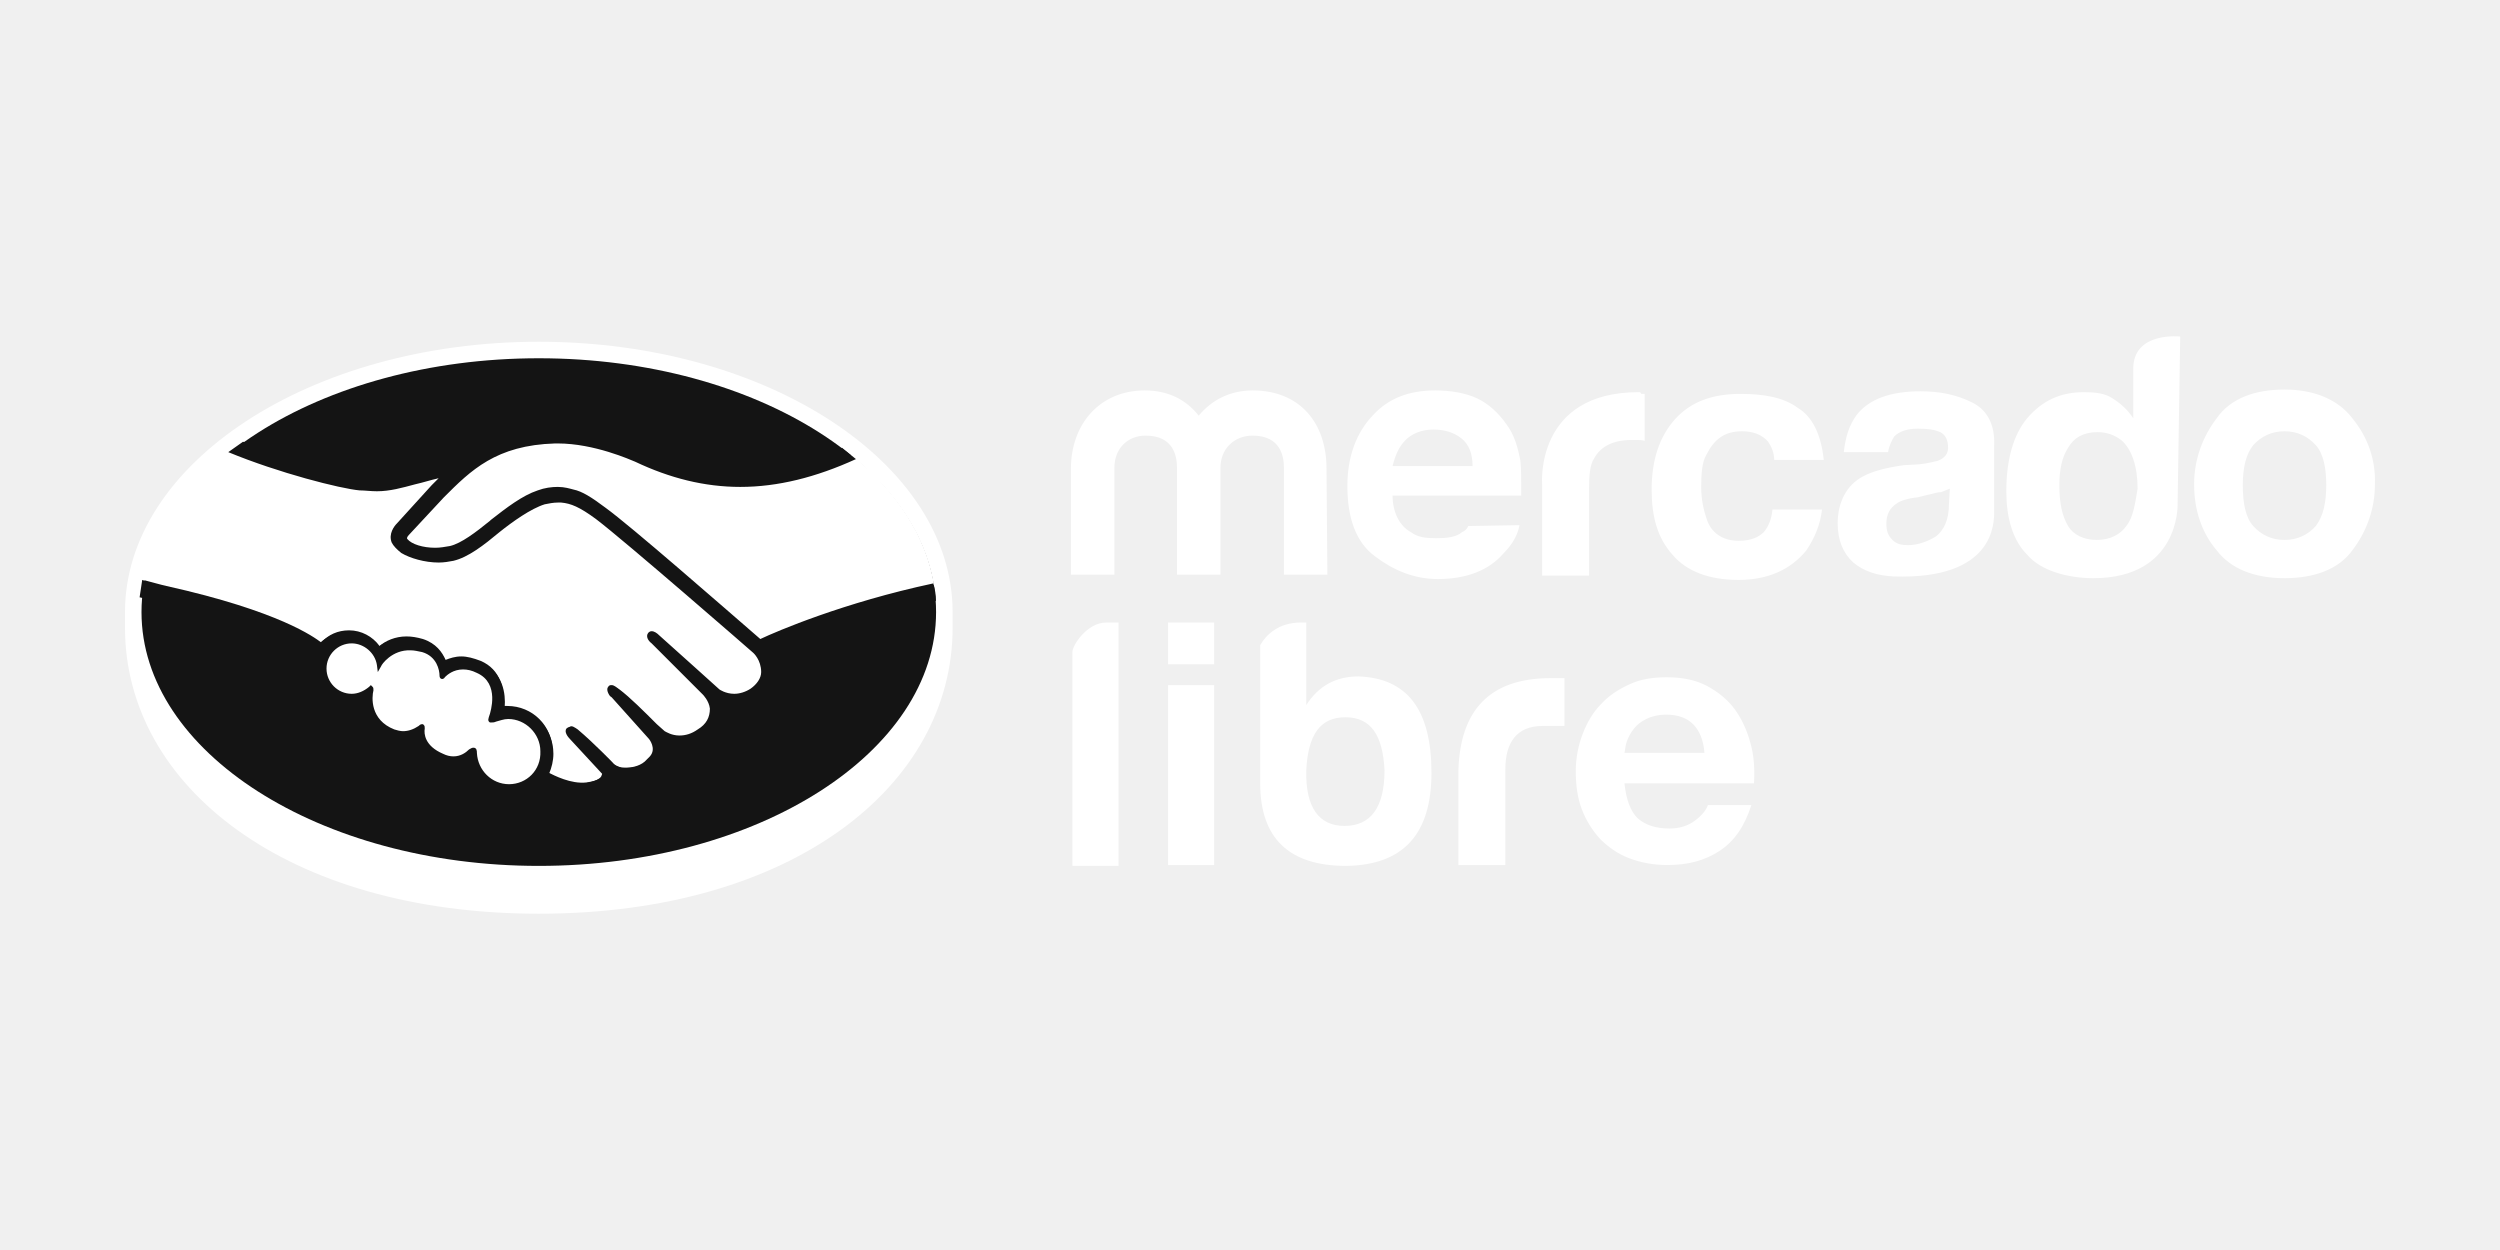
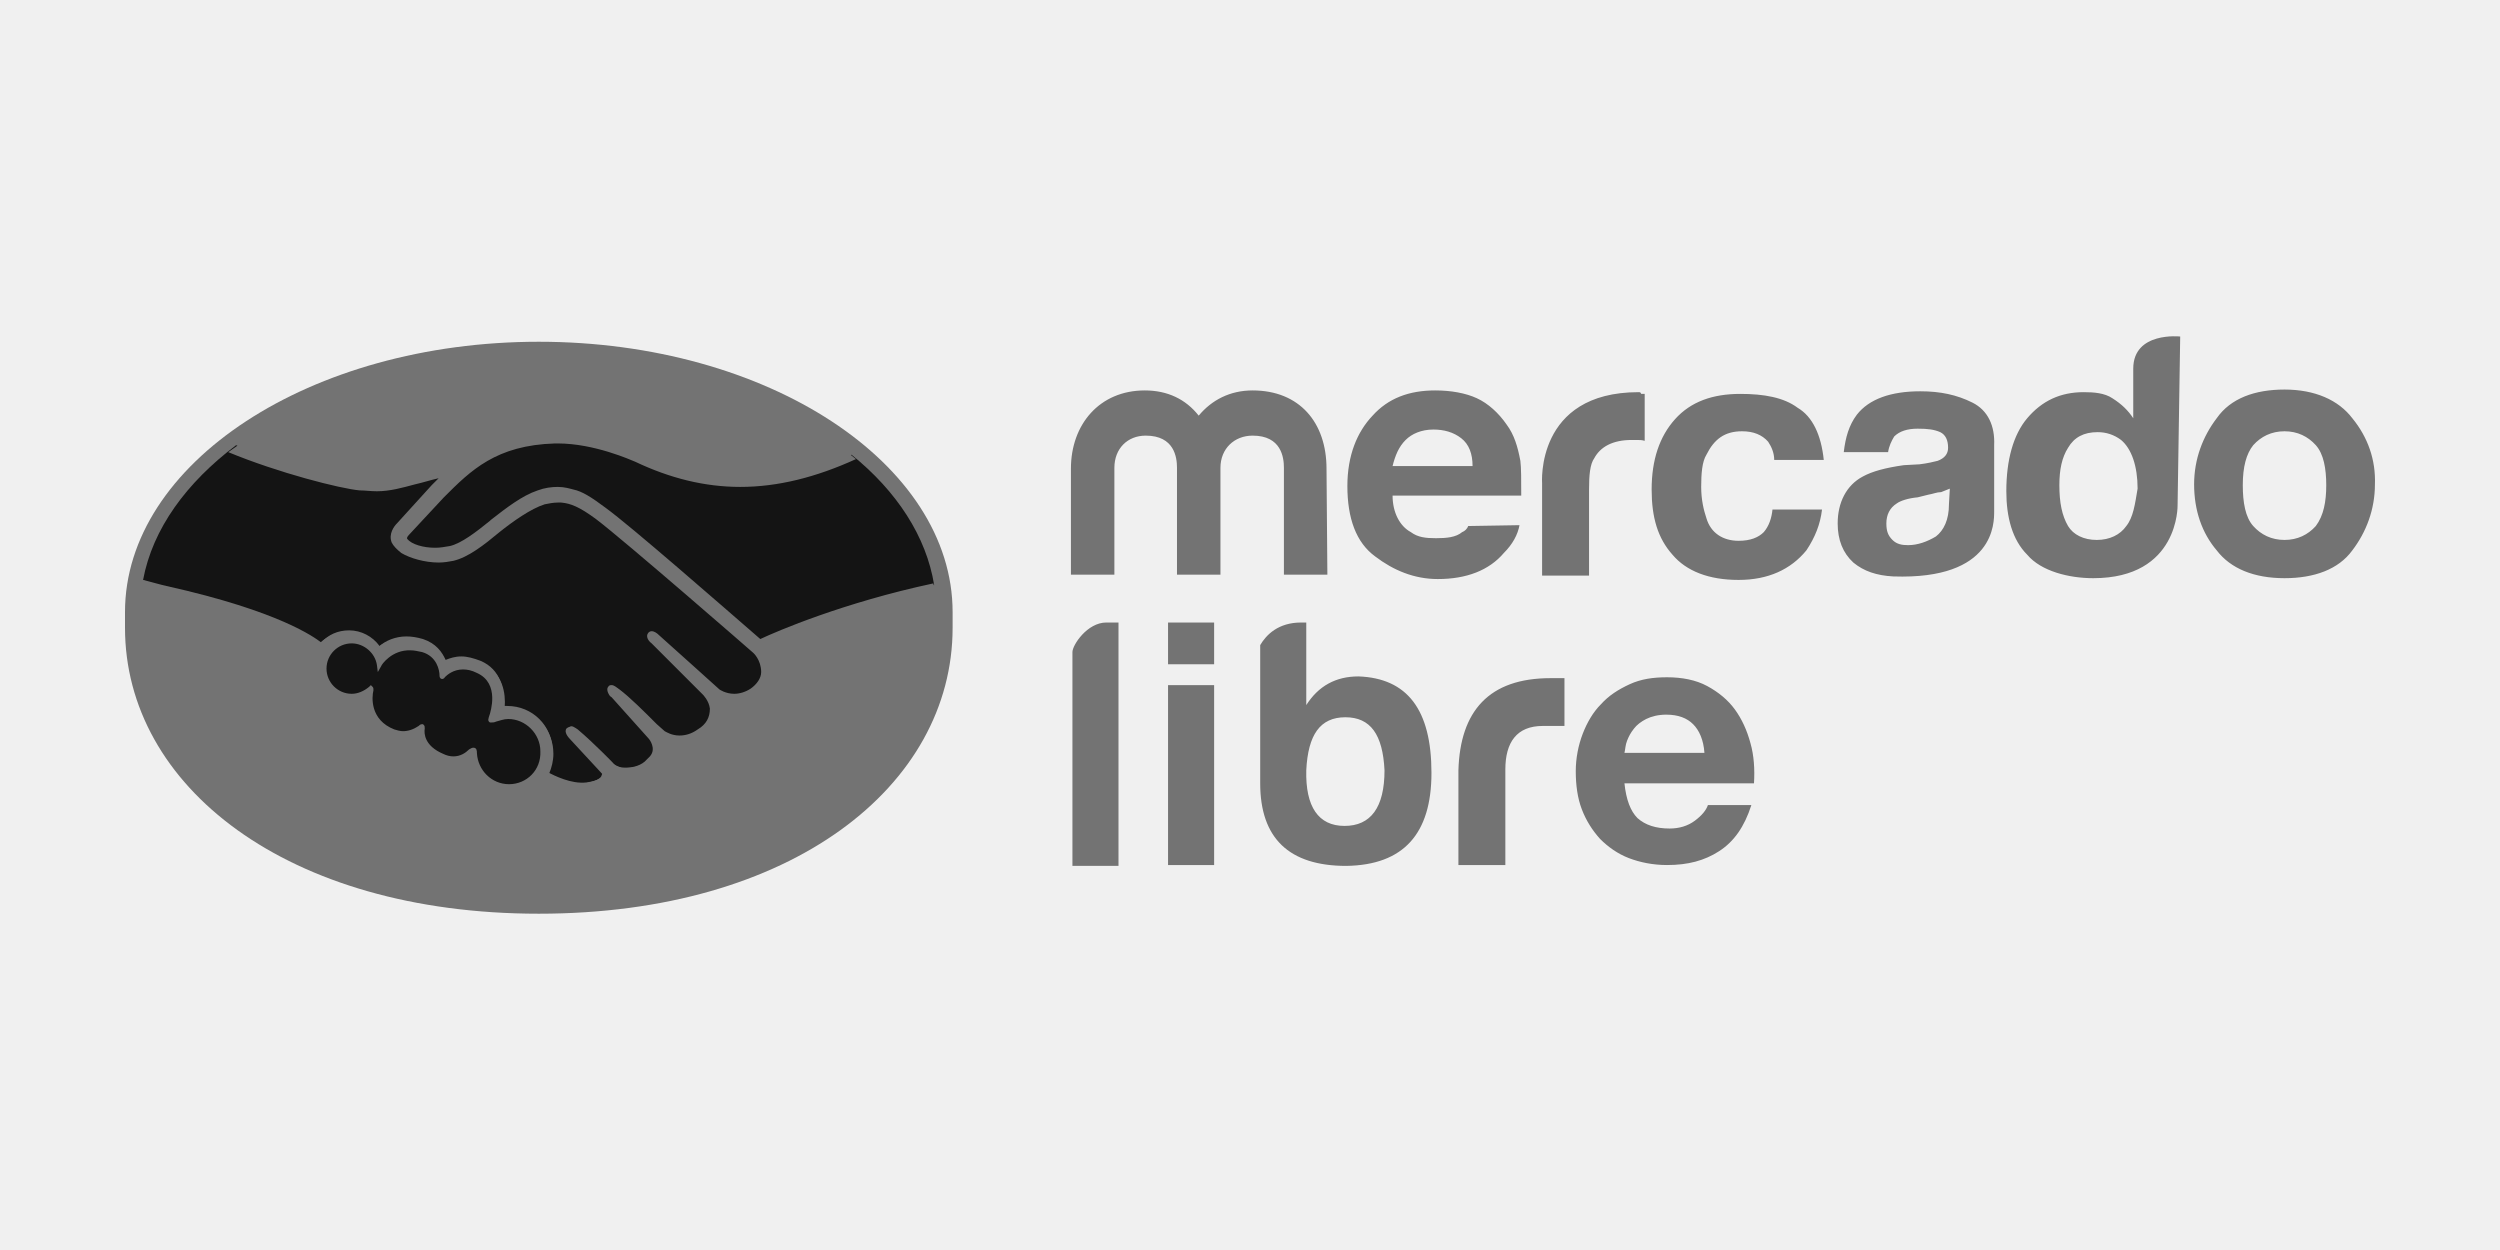
<svg xmlns="http://www.w3.org/2000/svg" width="200" height="100" viewBox="0 0 200 100" fill="none">
-   <mask id="mask0_59_824" style="mask-type:alpha" maskUnits="userSpaceOnUse" x="0" y="0" width="200" height="100">
+   <mask id="mask0_131_914" style="mask-type:alpha" maskUnits="userSpaceOnUse" x="0" y="0" width="200" height="100">
    <rect width="200" height="100" fill="#D9D9D9" />
  </mask>
-   <g mask="url(#mask0_59_824)">
-     <path d="M88.506 49.801H89.48V69.272H85.794V52.165C85.794 51.609 86.976 49.801 88.506 49.801ZM108.675 54.113C106.866 54.113 105.475 54.877 104.502 56.407V49.801H104.085C102.276 49.801 101.303 50.775 100.816 51.609V51.47V62.666C100.816 67.047 103.111 69.272 107.701 69.272C112.291 69.203 114.517 66.699 114.517 61.831C114.517 56.755 112.569 54.252 108.675 54.113ZM107.562 66.073C105.475 66.073 104.432 64.544 104.502 61.623C104.641 58.772 105.615 57.381 107.631 57.381C109.648 57.381 110.622 58.772 110.761 61.623C110.761 64.613 109.648 66.073 107.562 66.073ZM116.673 61.623C116.812 56.894 119.107 54.252 124.044 54.252H125.157V58.076H123.419C121.332 58.076 120.428 59.398 120.428 61.553V69.203H116.673V61.623ZM130.999 65.448C131.625 66.004 132.46 66.282 133.572 66.282C134.337 66.282 135.033 66.073 135.589 65.656C136.146 65.239 136.493 64.822 136.633 64.404H140.11C139.554 66.143 138.719 67.325 137.537 68.09C136.354 68.855 135.033 69.203 133.364 69.203C132.251 69.203 131.208 68.994 130.304 68.647C129.4 68.299 128.635 67.742 128.009 67.117C127.383 66.421 126.896 65.656 126.548 64.752C126.201 63.848 126.061 62.805 126.061 61.693C126.061 60.649 126.27 59.606 126.618 58.702C126.966 57.798 127.452 56.964 128.078 56.338C128.704 55.642 129.469 55.156 130.373 54.739C131.277 54.321 132.251 54.182 133.364 54.182C134.546 54.182 135.659 54.391 136.563 54.877C137.467 55.364 138.232 55.99 138.789 56.755C139.345 57.52 139.762 58.424 140.04 59.467C140.318 60.441 140.388 61.553 140.319 62.666H129.956C130.095 63.987 130.443 64.891 130.999 65.448ZM135.45 57.937C134.963 57.45 134.268 57.172 133.294 57.172C132.668 57.172 132.112 57.312 131.695 57.52C131.277 57.729 130.93 58.007 130.721 58.285C130.443 58.633 130.304 58.911 130.165 59.259C130.026 59.606 130.026 59.954 129.956 60.232H136.354C136.285 59.189 135.937 58.424 135.45 57.937ZM93.444 49.801H97.13V53.139H93.444V49.801ZM93.444 54.808H97.13V69.203H93.444V54.808ZM185.265 42.082C184.639 42.778 183.805 43.195 182.761 43.195C181.718 43.195 180.884 42.778 180.258 42.082C179.632 41.387 179.423 40.205 179.423 38.814C179.423 37.353 179.701 36.31 180.258 35.615C180.884 34.92 181.718 34.502 182.761 34.502C183.805 34.502 184.639 34.92 185.265 35.615C185.891 36.31 186.1 37.492 186.1 38.814C186.1 40.135 185.891 41.248 185.265 42.082ZM188.186 33.459C187.073 31.999 185.196 31.164 182.761 31.164C180.397 31.164 178.45 31.86 177.337 33.459C176.224 34.919 175.529 36.728 175.529 38.744C175.529 40.831 176.154 42.639 177.337 44.029C178.45 45.49 180.327 46.255 182.761 46.255C185.126 46.255 187.073 45.559 188.186 44.029C189.299 42.569 189.994 40.761 189.994 38.744C190.064 36.797 189.438 34.989 188.186 33.459ZM170.104 42.082C169.617 42.778 168.782 43.195 167.739 43.195C166.696 43.195 165.862 42.778 165.444 42.082C164.957 41.248 164.749 40.205 164.749 38.814C164.749 37.562 164.957 36.589 165.444 35.824C165.931 34.989 166.696 34.572 167.809 34.572C168.504 34.572 169.13 34.78 169.687 35.198C170.521 35.893 171.008 37.284 171.008 39.092C170.799 40.344 170.66 41.387 170.104 42.082ZM174.416 26.922C174.416 26.922 170.66 26.505 170.66 29.495V33.459C170.243 32.833 169.756 32.347 168.991 31.86C168.365 31.442 167.531 31.373 166.696 31.373C164.818 31.373 163.358 32.068 162.176 33.459C161.063 34.78 160.506 36.797 160.506 39.3C160.506 41.387 160.993 43.195 162.176 44.377C163.288 45.698 165.514 46.255 167.461 46.255C174.346 46.255 174.207 40.413 174.207 40.413L174.416 26.922ZM155.916 40.344C155.916 41.595 155.499 42.43 154.873 42.917C154.178 43.334 153.413 43.612 152.648 43.612C152.161 43.612 151.743 43.542 151.396 43.195C151.048 42.847 150.909 42.499 150.909 41.874C150.909 41.178 151.187 40.622 151.743 40.274C152.022 40.066 152.648 39.857 153.413 39.787L154.247 39.579C154.665 39.509 154.943 39.37 155.29 39.37C155.499 39.3 155.777 39.161 155.986 39.092L155.916 40.344ZM157.794 32.208C156.542 31.582 155.221 31.303 153.621 31.303C151.257 31.303 149.518 31.929 148.544 33.181C147.918 34.016 147.64 34.989 147.501 36.171H151.048C151.118 35.684 151.326 35.267 151.535 34.92C151.952 34.502 152.578 34.294 153.413 34.294C154.247 34.294 154.734 34.363 155.221 34.572C155.638 34.781 155.847 35.198 155.847 35.824C155.847 36.31 155.569 36.658 155.012 36.867C154.734 36.936 154.178 37.075 153.552 37.145L152.3 37.214C150.839 37.423 149.796 37.701 149.031 38.118C147.71 38.814 147.014 40.205 147.014 41.874C147.014 43.195 147.432 44.238 148.266 45.003C149.101 45.698 150.144 46.046 151.465 46.115C159.602 46.394 159.533 41.804 159.533 40.9V35.615C159.602 34.085 159.046 32.833 157.794 32.208ZM139.364 34.502C140.268 34.502 140.964 34.781 141.451 35.337C141.729 35.754 141.937 36.241 141.937 36.797H145.902C145.693 34.78 144.997 33.32 143.815 32.625C142.702 31.79 141.103 31.512 139.225 31.512C137 31.512 135.261 32.138 134.009 33.529C132.757 34.92 132.131 36.797 132.131 39.161C132.131 41.387 132.618 43.056 133.8 44.377C134.913 45.698 136.721 46.394 139.086 46.394C141.451 46.394 143.259 45.559 144.511 44.029C145.206 42.986 145.623 41.943 145.762 40.761H141.798C141.729 41.456 141.52 42.082 141.103 42.569C140.686 42.986 140.06 43.264 139.086 43.264C137.834 43.264 136.86 42.638 136.513 41.456C136.304 40.83 136.095 39.996 136.095 38.953C136.095 37.91 136.165 36.936 136.513 36.38C137.139 35.128 137.973 34.502 139.364 34.502ZM131.088 31.373C122.812 31.373 123.368 38.675 123.368 38.675V46.046H127.124V39.161C127.124 38.049 127.193 37.145 127.541 36.658C128.028 35.754 129.002 35.198 130.532 35.198H130.949C131.158 35.198 131.366 35.198 131.575 35.267V31.512H131.297C131.227 31.373 131.227 31.373 131.088 31.373ZM112.449 35.198C112.936 34.711 113.701 34.363 114.675 34.363C115.51 34.363 116.275 34.572 116.9 35.059C117.526 35.545 117.805 36.31 117.805 37.284H111.406C111.615 36.449 111.893 35.754 112.449 35.198ZM117.457 42.082C117.387 42.291 117.179 42.499 116.97 42.569C116.483 42.986 115.718 43.056 114.884 43.056C114.049 43.056 113.423 42.986 112.867 42.569C111.963 42.082 111.406 40.969 111.406 39.648H121.699C121.699 38.397 121.699 37.423 121.63 36.867C121.421 35.754 121.143 34.781 120.517 33.946C119.891 33.042 119.056 32.277 118.152 31.86C117.248 31.442 116.066 31.234 114.814 31.234C112.728 31.234 111.059 31.86 109.807 33.251C108.555 34.572 107.79 36.449 107.79 38.883C107.79 41.456 108.485 43.403 110.015 44.516C111.476 45.629 113.145 46.324 115.023 46.324C117.318 46.324 119.126 45.629 120.308 44.238C121.004 43.542 121.421 42.778 121.56 42.013L117.457 42.082ZM106.19 45.976H102.713V37.423C102.713 36.589 102.504 34.85 100.209 34.85C98.749 34.85 97.636 35.893 97.636 37.423V45.976H94.159V37.423C94.159 36.589 93.95 34.85 91.655 34.85C90.195 34.85 89.151 35.893 89.151 37.423V45.976H85.674V37.492C85.674 33.946 87.969 31.234 91.585 31.234C93.394 31.234 94.854 31.929 95.897 33.251C96.941 31.999 98.401 31.234 100.209 31.234C103.965 31.234 106.121 33.807 106.121 37.492L106.19 45.976Z" fill="white" />
-     <path d="M43.104 27.34C61.395 27.34 76.209 37.076 76.209 48.967V50.219C76.209 62.875 63.343 73.097 43.104 73.097C22.936 73.097 10 62.875 10 50.219V48.967C10 37.076 24.814 27.34 43.104 27.34Z" fill="white" />
-     <path d="M74.886 48.967C74.886 60.163 60.629 69.272 43.103 69.272C25.577 69.272 11.32 60.163 11.32 48.967C11.32 37.771 25.577 28.661 43.103 28.661C60.629 28.661 74.886 37.771 74.886 48.967Z" fill="#141414" />
-     <path d="M32.589 42.569C32.589 42.569 32.241 42.917 32.45 43.195C32.936 43.821 34.466 44.169 36.066 43.821C36.97 43.612 38.222 42.639 39.335 41.735C40.587 40.761 41.838 39.718 43.09 39.37C44.412 38.953 45.246 39.162 45.803 39.301C46.428 39.51 47.124 39.927 48.306 40.761C50.462 42.361 59.225 50.01 60.755 51.331C61.937 50.775 67.362 48.48 74.734 46.811C74.108 42.917 71.744 39.301 68.127 36.38C63.12 38.466 56.93 39.579 50.879 36.658C50.879 36.658 47.611 35.128 44.342 35.198C39.543 35.337 37.526 37.354 35.301 39.579L32.589 42.569Z" fill="white" />
-     <path d="M60.407 52.166C60.338 52.096 50.114 43.195 47.819 41.457C46.498 40.483 45.733 40.205 44.968 40.066C44.551 39.996 43.994 40.066 43.577 40.205C42.534 40.483 41.073 41.457 39.822 42.43C38.5 43.473 37.318 44.447 36.205 44.656C34.745 45.003 33.006 44.586 32.241 44.03C31.893 43.821 31.684 43.543 31.545 43.265C31.267 42.569 31.824 42.013 31.893 41.944L34.675 38.884L35.649 37.91C34.745 38.049 33.91 38.258 33.075 38.467C32.032 38.745 31.059 39.023 30.085 39.023C29.668 39.023 27.442 38.675 27.025 38.536C24.452 37.841 22.226 37.145 18.888 35.615C14.924 38.606 12.211 42.291 11.446 46.394C12.003 46.533 12.976 46.811 13.324 46.881C22.365 48.898 25.147 50.984 25.703 51.401C26.26 50.775 27.025 50.427 27.929 50.427C28.902 50.427 29.807 50.914 30.363 51.679C30.85 51.262 31.615 50.914 32.519 50.914C32.936 50.914 33.354 50.984 33.84 51.123C34.884 51.47 35.37 52.166 35.649 52.792C35.996 52.653 36.414 52.514 36.901 52.514C37.387 52.514 37.874 52.653 38.431 52.861C40.1 53.557 40.378 55.226 40.239 56.477H40.587C42.603 56.477 44.203 58.077 44.203 60.093C44.203 60.719 44.064 61.276 43.786 61.762C44.342 62.041 45.663 62.736 46.915 62.597C47.889 62.458 48.237 62.18 48.376 61.971C48.445 61.832 48.584 61.693 48.445 61.554L45.872 58.703C45.872 58.703 45.455 58.285 45.594 58.146C45.733 58.007 46.011 58.216 46.22 58.355C47.541 59.468 49.071 61.067 49.071 61.067C49.071 61.067 49.21 61.276 49.767 61.415C50.254 61.484 51.158 61.415 51.783 60.928C51.923 60.789 52.131 60.65 52.201 60.511C52.827 59.676 52.131 58.842 52.131 58.842L49.141 55.504C49.141 55.504 48.724 55.087 48.863 54.947C49.002 54.808 49.28 55.017 49.489 55.156C50.462 55.921 51.784 57.312 53.035 58.564C53.314 58.772 54.426 59.468 55.887 58.494C56.791 57.868 57 57.173 56.93 56.616C56.861 55.921 56.304 55.365 56.304 55.365L52.27 51.262C52.27 51.262 51.853 50.914 51.992 50.706C52.131 50.566 52.409 50.775 52.618 50.914C53.94 52.027 57.417 55.226 57.417 55.226C57.486 55.226 58.669 56.13 60.199 55.156C60.755 54.808 61.103 54.322 61.103 53.696C61.172 52.792 60.407 52.166 60.407 52.166Z" fill="white" />
-     <path d="M40.726 57.381C40.1 57.381 39.404 57.729 39.335 57.729C39.265 57.729 39.335 57.451 39.404 57.312C39.474 57.173 40.309 54.669 38.292 53.765C36.762 53.07 35.788 53.835 35.51 54.182C35.44 54.252 35.371 54.252 35.371 54.182C35.371 53.765 35.162 52.513 33.771 52.096C31.824 51.47 30.642 52.861 30.294 53.348C30.155 52.235 29.251 51.401 28.068 51.401C26.817 51.401 25.843 52.374 25.843 53.626C25.843 54.878 26.817 55.851 28.068 55.851C28.694 55.851 29.181 55.643 29.598 55.225V55.295C29.529 55.851 29.32 57.868 31.407 58.633C32.241 58.981 32.937 58.703 33.563 58.285C33.771 58.146 33.771 58.216 33.771 58.355C33.702 58.842 33.771 59.954 35.371 60.58C36.553 61.067 37.248 60.58 37.666 60.163C37.874 59.954 37.944 60.024 37.944 60.302C38.014 61.762 39.265 62.944 40.726 62.944C42.256 62.944 43.508 61.693 43.508 60.163C43.508 58.633 42.256 57.381 40.726 57.381Z" fill="white" />
-     <path d="M60.825 51.122C57.695 48.41 50.462 42.082 48.445 40.622C47.332 39.787 46.567 39.301 45.872 39.162C45.594 39.092 45.176 38.953 44.62 38.953C44.133 38.953 43.577 39.023 43.02 39.231C41.769 39.648 40.517 40.622 39.265 41.596L39.195 41.665C38.083 42.569 36.9 43.473 35.996 43.682C35.579 43.751 35.231 43.821 34.814 43.821C33.84 43.821 32.936 43.543 32.589 43.125C32.519 43.056 32.588 42.917 32.727 42.778L35.509 39.788C37.665 37.632 39.682 35.615 44.411 35.476H44.62C47.541 35.476 50.462 36.797 50.81 36.936C53.592 38.258 56.373 38.953 59.225 38.953C62.215 38.953 65.276 38.188 68.475 36.728C68.127 36.45 67.71 36.102 67.362 35.824C64.511 37.075 61.868 37.632 59.225 37.632C56.582 37.632 53.939 37.006 51.366 35.754C51.227 35.685 48.028 34.155 44.62 34.155H44.342C40.378 34.224 38.152 35.615 36.692 36.867C35.231 36.867 33.979 37.284 32.867 37.562C31.893 37.84 30.989 38.049 30.154 38.049H29.111C28.137 38.049 23.269 36.867 19.444 35.337C19.027 35.615 18.679 35.893 18.262 36.171C22.296 37.84 27.233 39.092 28.763 39.231C29.181 39.231 29.668 39.301 30.154 39.301C31.198 39.301 32.171 39.023 33.214 38.744C33.84 38.605 34.466 38.397 35.092 38.258L34.536 38.814L31.754 41.874C31.545 42.082 31.058 42.708 31.337 43.404C31.476 43.682 31.754 43.96 32.102 44.238C32.797 44.655 33.979 45.003 35.092 45.003C35.509 45.003 35.927 44.933 36.274 44.864C37.457 44.586 38.709 43.612 39.96 42.569C41.004 41.735 42.464 40.691 43.577 40.344C43.925 40.274 44.272 40.205 44.62 40.205H44.898C45.663 40.274 46.359 40.552 47.68 41.526C49.975 43.264 60.199 52.166 60.268 52.235C60.268 52.235 60.894 52.791 60.894 53.765C60.894 54.252 60.546 54.739 60.059 55.086C59.642 55.364 59.155 55.504 58.738 55.504C58.043 55.504 57.556 55.156 57.556 55.156C57.556 55.156 54.009 51.957 52.757 50.844C52.548 50.636 52.34 50.497 52.131 50.497C51.992 50.497 51.922 50.566 51.853 50.636C51.644 50.914 51.853 51.261 52.131 51.47L56.234 55.573C56.234 55.573 56.721 56.06 56.791 56.686C56.791 57.381 56.513 57.937 55.817 58.355C55.33 58.702 54.843 58.841 54.357 58.841C53.731 58.841 53.313 58.563 53.174 58.494L52.548 57.937C51.505 56.894 50.392 55.782 49.558 55.156C49.349 55.017 49.141 54.808 48.932 54.808C48.862 54.808 48.723 54.808 48.654 54.947C48.584 55.017 48.515 55.225 48.723 55.573C48.793 55.712 48.932 55.782 48.932 55.782L51.922 59.12C51.922 59.12 52.548 59.885 51.992 60.51L51.853 60.65L51.575 60.928C51.088 61.345 50.392 61.414 50.114 61.414H49.697C49.419 61.345 49.21 61.275 49.071 61.136C48.932 60.928 47.402 59.467 46.15 58.424C46.011 58.285 45.802 58.146 45.594 58.146C45.524 58.146 45.385 58.216 45.316 58.285C45.107 58.563 45.455 58.98 45.594 59.12L48.167 61.901C48.167 61.901 48.167 61.971 48.097 62.11C48.028 62.249 47.68 62.527 46.776 62.666H46.428C45.455 62.666 44.481 62.179 43.925 61.901C44.133 61.414 44.272 60.858 44.272 60.302C44.272 58.216 42.603 56.547 40.517 56.547H40.378C40.447 55.573 40.308 53.765 38.43 53C37.874 52.791 37.387 52.652 36.831 52.652C36.413 52.652 36.066 52.722 35.649 52.861C35.231 52.096 34.605 51.54 33.771 51.262C33.284 51.123 32.867 51.053 32.38 51.053C31.615 51.053 30.919 51.261 30.293 51.748C29.991 51.376 29.609 51.077 29.176 50.872C28.743 50.668 28.269 50.563 27.79 50.566C26.955 50.566 26.121 50.914 25.564 51.47C24.799 50.844 21.67 48.897 13.254 46.95C12.837 46.88 11.933 46.602 11.377 46.394C11.307 46.811 11.238 47.298 11.168 47.785C11.168 47.785 12.698 48.132 13.046 48.202C21.6 50.079 24.451 52.096 24.938 52.444C24.799 52.861 24.73 53.278 24.73 53.696C24.73 55.504 26.19 56.894 27.929 56.894C28.137 56.894 28.346 56.894 28.555 56.825C28.833 58.146 29.668 59.12 30.989 59.606C31.406 59.745 31.754 59.815 32.102 59.815C32.31 59.815 32.589 59.815 32.867 59.745C33.075 60.371 33.632 61.136 34.883 61.623C35.301 61.832 35.718 61.901 36.135 61.901C36.483 61.901 36.831 61.832 37.109 61.693C37.665 63.083 39.056 64.057 40.586 64.057C41.63 64.057 42.603 63.64 43.299 62.875C43.925 63.222 45.176 63.848 46.498 63.848H46.985C48.306 63.709 48.862 63.153 49.141 62.805C49.21 62.736 49.21 62.666 49.28 62.597C49.558 62.666 49.906 62.736 50.323 62.736C51.018 62.736 51.714 62.527 52.409 61.971C53.105 61.484 53.592 60.788 53.592 60.163C53.8 60.232 54.078 60.232 54.287 60.232C54.983 60.232 55.748 60.024 56.443 59.537C57.764 58.702 57.973 57.52 57.973 56.825C58.182 56.894 58.46 56.894 58.669 56.894C59.364 56.894 60.06 56.686 60.685 56.268C61.52 55.712 62.007 54.947 62.076 54.043C62.146 53.417 61.937 52.791 61.659 52.235C63.885 51.261 68.892 49.453 74.873 48.063C74.873 47.576 74.803 47.159 74.664 46.672C67.501 48.202 62.146 50.497 60.825 51.122ZM40.725 62.736C39.334 62.736 38.222 61.623 38.152 60.232C38.152 60.093 38.152 59.815 37.874 59.815C37.735 59.815 37.665 59.885 37.526 59.954C37.248 60.232 36.831 60.51 36.274 60.51C35.996 60.51 35.718 60.441 35.44 60.302C33.979 59.676 33.91 58.702 33.979 58.285C33.979 58.146 33.979 58.077 33.91 58.007L33.84 57.937H33.771C33.701 57.937 33.632 57.937 33.492 58.077C33.075 58.355 32.658 58.494 32.241 58.494C32.032 58.494 31.754 58.424 31.545 58.355C29.598 57.59 29.737 55.782 29.876 55.225C29.876 55.086 29.876 55.017 29.807 54.947L29.668 54.808L29.528 54.947C29.111 55.295 28.624 55.504 28.137 55.504C27.025 55.504 26.121 54.599 26.121 53.487C26.121 52.374 27.025 51.47 28.137 51.47C29.111 51.47 30.015 52.235 30.154 53.209L30.224 53.765L30.502 53.278C30.502 53.209 31.337 51.957 32.867 52.026C33.145 52.026 33.423 52.096 33.771 52.166C34.953 52.513 35.162 53.626 35.162 54.043C35.162 54.321 35.37 54.321 35.37 54.321C35.44 54.321 35.579 54.252 35.579 54.182C35.788 53.974 36.275 53.556 37.039 53.556C37.387 53.556 37.735 53.626 38.152 53.834C40.03 54.669 39.195 57.033 39.195 57.103C39.056 57.52 38.987 57.659 39.195 57.798H39.334C39.404 57.798 39.543 57.798 39.682 57.729C39.96 57.659 40.308 57.52 40.656 57.52C42.047 57.52 43.229 58.702 43.229 60.093C43.299 61.623 42.116 62.736 40.725 62.736Z" fill="#141414" />
+   <g mask="url(#mask0_131_914)">
+     <path d="M88.506 49.801H89.48V69.272H85.794V52.165C85.794 51.609 86.976 49.801 88.506 49.801ZM108.675 54.113C106.866 54.113 105.475 54.877 104.502 56.407V49.801H104.085C102.276 49.801 101.303 50.775 100.816 51.609V51.47V62.666C100.816 67.047 103.111 69.272 107.701 69.272C112.291 69.203 114.517 66.699 114.517 61.831C114.517 56.755 112.569 54.252 108.675 54.113ZM107.562 66.073C105.475 66.073 104.432 64.544 104.502 61.623C104.641 58.772 105.615 57.381 107.631 57.381C109.648 57.381 110.622 58.772 110.761 61.623C110.761 64.613 109.648 66.073 107.562 66.073ZM116.673 61.623C116.812 56.894 119.107 54.252 124.044 54.252H125.157V58.076H123.419C121.332 58.076 120.428 59.398 120.428 61.553V69.203H116.673V61.623ZM130.999 65.448C131.625 66.004 132.46 66.282 133.572 66.282C134.337 66.282 135.033 66.073 135.589 65.656C136.146 65.239 136.493 64.822 136.633 64.404H140.11C139.554 66.143 138.719 67.325 137.537 68.09C136.354 68.855 135.033 69.203 133.364 69.203C132.251 69.203 131.208 68.994 130.304 68.647C129.4 68.299 128.635 67.742 128.009 67.117C127.383 66.421 126.896 65.656 126.548 64.752C126.201 63.848 126.061 62.805 126.061 61.693C126.061 60.649 126.27 59.606 126.618 58.702C126.966 57.798 127.452 56.964 128.078 56.338C128.704 55.642 129.469 55.156 130.373 54.739C131.277 54.321 132.251 54.182 133.364 54.182C134.546 54.182 135.659 54.391 136.563 54.877C137.467 55.364 138.232 55.99 138.789 56.755C139.345 57.52 139.762 58.424 140.04 59.467C140.318 60.441 140.388 61.553 140.319 62.666H129.956C130.095 63.987 130.443 64.891 130.999 65.448ZM135.45 57.937C134.963 57.45 134.268 57.172 133.294 57.172C132.668 57.172 132.112 57.312 131.695 57.52C131.277 57.729 130.93 58.007 130.721 58.285C130.443 58.633 130.304 58.911 130.165 59.259C130.026 59.606 130.026 59.954 129.956 60.232H136.354C136.285 59.189 135.937 58.424 135.45 57.937ZM93.444 49.801H97.13V53.139H93.444V49.801ZM93.444 54.808H97.13V69.203H93.444V54.808ZM185.265 42.082C184.639 42.778 183.805 43.195 182.761 43.195C181.718 43.195 180.884 42.778 180.258 42.082C179.632 41.387 179.423 40.205 179.423 38.814C179.423 37.353 179.701 36.31 180.258 35.615C180.884 34.92 181.718 34.502 182.761 34.502C183.805 34.502 184.639 34.92 185.265 35.615C185.891 36.31 186.1 37.492 186.1 38.814C186.1 40.135 185.891 41.248 185.265 42.082ZM188.186 33.459C187.073 31.999 185.196 31.164 182.761 31.164C180.397 31.164 178.45 31.86 177.337 33.459C176.224 34.919 175.529 36.728 175.529 38.744C175.529 40.831 176.154 42.639 177.337 44.029C178.45 45.49 180.327 46.255 182.761 46.255C185.126 46.255 187.073 45.559 188.186 44.029C189.299 42.569 189.994 40.761 189.994 38.744C190.064 36.797 189.438 34.989 188.186 33.459ZM170.104 42.082C169.617 42.778 168.782 43.195 167.739 43.195C166.696 43.195 165.862 42.778 165.444 42.082C164.957 41.248 164.749 40.205 164.749 38.814C164.749 37.562 164.957 36.589 165.444 35.824C165.931 34.989 166.696 34.572 167.809 34.572C168.504 34.572 169.13 34.78 169.687 35.198C170.521 35.893 171.008 37.284 171.008 39.092C170.799 40.344 170.66 41.387 170.104 42.082ZM174.416 26.922C174.416 26.922 170.66 26.505 170.66 29.495V33.459C170.243 32.833 169.756 32.347 168.991 31.86C168.365 31.442 167.531 31.373 166.696 31.373C164.818 31.373 163.358 32.068 162.176 33.459C161.063 34.78 160.506 36.797 160.506 39.3C160.506 41.387 160.993 43.195 162.176 44.377C163.288 45.698 165.514 46.255 167.461 46.255C174.346 46.255 174.207 40.413 174.207 40.413L174.416 26.922ZM155.916 40.344C155.916 41.595 155.499 42.43 154.873 42.917C154.178 43.334 153.413 43.612 152.648 43.612C152.161 43.612 151.743 43.542 151.396 43.195C151.048 42.847 150.909 42.499 150.909 41.874C150.909 41.178 151.187 40.622 151.743 40.274C152.022 40.066 152.648 39.857 153.413 39.787L154.247 39.579C154.665 39.509 154.943 39.37 155.29 39.37C155.499 39.3 155.777 39.161 155.986 39.092L155.916 40.344ZM157.794 32.208C156.542 31.582 155.221 31.303 153.621 31.303C151.257 31.303 149.518 31.929 148.544 33.181C147.918 34.016 147.64 34.989 147.501 36.171H151.048C151.118 35.684 151.326 35.267 151.535 34.92C151.952 34.502 152.578 34.294 153.413 34.294C154.247 34.294 154.734 34.363 155.221 34.572C155.638 34.781 155.847 35.198 155.847 35.824C155.847 36.31 155.569 36.658 155.012 36.867C154.734 36.936 154.178 37.075 153.552 37.145L152.3 37.214C150.839 37.423 149.796 37.701 149.031 38.118C147.71 38.814 147.014 40.205 147.014 41.874C147.014 43.195 147.432 44.238 148.266 45.003C149.101 45.698 150.144 46.046 151.465 46.115C159.602 46.394 159.533 41.804 159.533 40.9V35.615C159.602 34.085 159.046 32.833 157.794 32.208ZM139.364 34.502C140.268 34.502 140.964 34.781 141.451 35.337C141.729 35.754 141.937 36.241 141.937 36.797H145.902C145.693 34.78 144.997 33.32 143.815 32.625C142.702 31.79 141.103 31.512 139.225 31.512C137 31.512 135.261 32.138 134.009 33.529C132.757 34.92 132.131 36.797 132.131 39.161C132.131 41.387 132.618 43.056 133.8 44.377C134.913 45.698 136.721 46.394 139.086 46.394C141.451 46.394 143.259 45.559 144.511 44.029C145.206 42.986 145.623 41.943 145.762 40.761H141.798C141.729 41.456 141.52 42.082 141.103 42.569C140.686 42.986 140.06 43.264 139.086 43.264C137.834 43.264 136.86 42.638 136.513 41.456C136.304 40.83 136.095 39.996 136.095 38.953C136.095 37.91 136.165 36.936 136.513 36.38C137.139 35.128 137.973 34.502 139.364 34.502ZM131.088 31.373C122.812 31.373 123.368 38.675 123.368 38.675V46.046H127.124V39.161C127.124 38.049 127.193 37.145 127.541 36.658C128.028 35.754 129.002 35.198 130.532 35.198H130.949C131.158 35.198 131.366 35.198 131.575 35.267V31.512H131.297C131.227 31.373 131.227 31.373 131.088 31.373ZM112.449 35.198C112.936 34.711 113.701 34.363 114.675 34.363C115.51 34.363 116.275 34.572 116.9 35.059C117.526 35.545 117.805 36.31 117.805 37.284H111.406C111.615 36.449 111.893 35.754 112.449 35.198ZM117.457 42.082C117.387 42.291 117.179 42.499 116.97 42.569C116.483 42.986 115.718 43.056 114.884 43.056C114.049 43.056 113.423 42.986 112.867 42.569C111.963 42.082 111.406 40.969 111.406 39.648H121.699C121.699 38.397 121.699 37.423 121.63 36.867C121.421 35.754 121.143 34.781 120.517 33.946C119.891 33.042 119.056 32.277 118.152 31.86C117.248 31.442 116.066 31.234 114.814 31.234C112.728 31.234 111.059 31.86 109.807 33.251C108.555 34.572 107.79 36.449 107.79 38.883C107.79 41.456 108.485 43.403 110.015 44.516C111.476 45.629 113.145 46.324 115.023 46.324C117.318 46.324 119.126 45.629 120.308 44.238C121.004 43.542 121.421 42.778 121.56 42.013L117.457 42.082ZM106.19 45.976H102.713V37.423C102.713 36.589 102.504 34.85 100.209 34.85C98.749 34.85 97.636 35.893 97.636 37.423V45.976H94.159V37.423C94.159 36.589 93.95 34.85 91.655 34.85C90.195 34.85 89.151 35.893 89.151 37.423V45.976H85.674V37.492C85.674 33.946 87.969 31.234 91.585 31.234C93.394 31.234 94.854 31.929 95.897 33.251C96.941 31.999 98.401 31.234 100.209 31.234C103.965 31.234 106.121 33.807 106.121 37.492L106.19 45.976Z" fill="#737373" />
+     <path d="M43.104 27.34C61.395 27.34 76.209 37.076 76.209 48.967V50.219C76.209 62.875 63.343 73.097 43.104 73.097C22.936 73.097 10 62.875 10 50.219V48.967C10 37.076 24.814 27.34 43.104 27.34Z" fill="#737373" />
+     <path d="M74.886 48.967C74.886 60.163 60.629 69.272 43.103 69.272C25.577 69.272 11.32 60.163 11.32 48.967C11.32 37.771 25.577 28.661 43.103 28.661C60.629 28.661 74.886 37.771 74.886 48.967Z" fill="#737373" />
+     <path d="M32.589 42.569C32.589 42.569 32.241 42.917 32.45 43.195C32.936 43.821 34.466 44.169 36.066 43.821C36.97 43.612 38.222 42.639 39.335 41.735C40.587 40.761 41.838 39.718 43.09 39.37C44.412 38.953 45.246 39.162 45.803 39.301C46.428 39.51 47.124 39.927 48.306 40.761C50.462 42.361 59.225 50.01 60.755 51.331C61.937 50.775 67.362 48.48 74.734 46.811C74.108 42.917 71.744 39.301 68.127 36.38C63.12 38.467 56.93 39.579 50.879 36.658C50.879 36.658 47.611 35.129 44.342 35.198C39.543 35.337 37.526 37.354 35.301 39.579L32.589 42.569Z" fill="#141414" />
+     <path d="M60.407 52.166C60.338 52.096 50.114 43.195 47.819 41.457C46.498 40.483 45.733 40.205 44.968 40.066C44.551 39.996 43.994 40.066 43.577 40.205C42.534 40.483 41.073 41.457 39.822 42.43C38.5 43.474 37.318 44.447 36.205 44.656C34.745 45.003 33.006 44.586 32.241 44.03C31.893 43.821 31.684 43.543 31.545 43.265C31.267 42.569 31.824 42.013 31.893 41.944L34.675 38.884L35.649 37.91C34.745 38.049 33.91 38.258 33.075 38.467C32.032 38.745 31.059 39.023 30.085 39.023C29.668 39.023 27.442 38.675 27.025 38.536C24.452 37.841 22.226 37.145 18.888 35.615C14.924 38.606 12.211 42.291 11.446 46.394C12.003 46.533 12.976 46.811 13.324 46.881C22.365 48.898 25.147 50.984 25.703 51.401C26.26 50.775 27.025 50.428 27.929 50.428C28.902 50.428 29.807 50.914 30.363 51.679C30.85 51.262 31.615 50.914 32.519 50.914C32.936 50.914 33.354 50.984 33.84 51.123C34.884 51.471 35.37 52.166 35.649 52.792C35.996 52.653 36.414 52.514 36.901 52.514C37.387 52.514 37.874 52.653 38.431 52.861C40.1 53.557 40.378 55.226 40.239 56.477H40.587C42.603 56.477 44.203 58.077 44.203 60.093C44.203 60.719 44.064 61.276 43.786 61.763C44.342 62.041 45.663 62.736 46.915 62.597C47.889 62.458 48.237 62.18 48.376 61.971C48.445 61.832 48.584 61.693 48.445 61.554L45.872 58.703C45.872 58.703 45.455 58.285 45.594 58.146C45.733 58.007 46.011 58.216 46.22 58.355C47.541 59.468 49.071 61.067 49.071 61.067C49.071 61.067 49.21 61.276 49.767 61.415C50.254 61.484 51.158 61.415 51.783 60.928C51.923 60.789 52.131 60.65 52.201 60.511C52.827 59.676 52.131 58.842 52.131 58.842L49.141 55.504C49.141 55.504 48.724 55.087 48.863 54.948C49.002 54.809 49.28 55.017 49.489 55.156C50.462 55.921 51.784 57.312 53.035 58.564C53.314 58.772 54.426 59.468 55.887 58.494C56.791 57.868 57 57.173 56.93 56.617C56.861 55.921 56.304 55.365 56.304 55.365L52.27 51.262C52.27 51.262 51.853 50.914 51.992 50.706C52.131 50.567 52.409 50.775 52.618 50.914C53.94 52.027 57.417 55.226 57.417 55.226C57.486 55.226 58.669 56.13 60.199 55.156C60.755 54.809 61.103 54.322 61.103 53.696C61.172 52.792 60.407 52.166 60.407 52.166Z" fill="#141414" />
+     <path d="M40.726 57.381C40.1 57.381 39.404 57.729 39.335 57.729C39.265 57.729 39.335 57.451 39.404 57.312C39.474 57.173 40.309 54.669 38.292 53.765C36.762 53.07 35.788 53.835 35.51 54.182C35.44 54.252 35.371 54.252 35.371 54.182C35.371 53.765 35.162 52.514 33.771 52.096C31.824 51.47 30.642 52.861 30.294 53.348C30.155 52.235 29.251 51.401 28.068 51.401C26.817 51.401 25.843 52.374 25.843 53.626C25.843 54.878 26.817 55.852 28.068 55.852C28.694 55.852 29.181 55.643 29.598 55.226V55.295C29.529 55.851 29.32 57.868 31.407 58.633C32.241 58.981 32.937 58.703 33.563 58.285C33.771 58.146 33.771 58.216 33.771 58.355C33.702 58.842 33.771 59.954 35.371 60.58C36.553 61.067 37.248 60.58 37.666 60.163C37.874 59.954 37.944 60.024 37.944 60.302C38.014 61.762 39.265 62.944 40.726 62.944C42.256 62.944 43.508 61.693 43.508 60.163C43.508 58.633 42.256 57.381 40.726 57.381Z" fill="#141414" />
+     <path d="M60.825 51.123C57.695 48.41 50.462 42.082 48.445 40.622C47.332 39.788 46.567 39.301 45.872 39.162C45.594 39.092 45.176 38.953 44.62 38.953C44.133 38.953 43.577 39.023 43.02 39.231C41.769 39.648 40.517 40.622 39.265 41.596L39.195 41.665C38.083 42.569 36.9 43.473 35.996 43.682C35.579 43.751 35.231 43.821 34.814 43.821C33.84 43.821 32.936 43.543 32.589 43.126C32.519 43.056 32.588 42.917 32.727 42.778L35.509 39.788C37.665 37.632 39.682 35.615 44.411 35.476H44.62C47.541 35.476 50.462 36.797 50.81 36.936C53.592 38.258 56.373 38.953 59.225 38.953C62.215 38.953 65.276 38.188 68.475 36.728C68.127 36.45 67.71 36.102 67.362 35.824C64.511 37.075 61.868 37.632 59.225 37.632C56.582 37.632 53.939 37.006 51.366 35.754C51.227 35.685 48.028 34.155 44.62 34.155H44.342C40.378 34.224 38.152 35.615 36.692 36.867C35.231 36.867 33.979 37.284 32.867 37.562C31.893 37.84 30.989 38.049 30.154 38.049H29.111C28.137 38.049 23.269 36.867 19.444 35.337C19.027 35.615 18.679 35.893 18.262 36.172C22.296 37.84 27.233 39.092 28.763 39.231C29.181 39.231 29.668 39.301 30.154 39.301C31.198 39.301 32.171 39.023 33.214 38.745C33.84 38.605 34.466 38.397 35.092 38.258L34.536 38.814L31.754 41.874C31.545 42.082 31.058 42.708 31.337 43.404C31.476 43.682 31.754 43.96 32.102 44.238C32.797 44.655 33.979 45.003 35.092 45.003C35.509 45.003 35.927 44.934 36.274 44.864C37.457 44.586 38.709 43.612 39.96 42.569C41.004 41.735 42.464 40.692 43.577 40.344C43.925 40.274 44.272 40.205 44.62 40.205H44.898C45.663 40.274 46.359 40.553 47.68 41.526C49.975 43.265 60.199 52.166 60.268 52.235C60.268 52.235 60.894 52.792 60.894 53.765C60.894 54.252 60.546 54.739 60.059 55.086C59.642 55.365 59.155 55.504 58.738 55.504C58.043 55.504 57.556 55.156 57.556 55.156C57.556 55.156 54.009 51.957 52.757 50.844C52.548 50.636 52.34 50.497 52.131 50.497C51.992 50.497 51.922 50.566 51.853 50.636C51.644 50.914 51.853 51.262 52.131 51.47L56.234 55.573C56.234 55.573 56.721 56.06 56.791 56.686C56.791 57.381 56.513 57.938 55.817 58.355C55.33 58.703 54.843 58.842 54.357 58.842C53.731 58.842 53.313 58.563 53.174 58.494L52.548 57.938C51.505 56.894 50.392 55.782 49.558 55.156C49.349 55.017 49.141 54.808 48.932 54.808C48.862 54.808 48.723 54.808 48.654 54.947C48.584 55.017 48.515 55.225 48.723 55.573C48.793 55.712 48.932 55.782 48.932 55.782L51.922 59.12C51.922 59.12 52.548 59.885 51.992 60.511L51.853 60.65L51.575 60.928C51.088 61.345 50.392 61.414 50.114 61.414H49.697C49.419 61.345 49.21 61.275 49.071 61.136C48.932 60.928 47.402 59.467 46.15 58.424C46.011 58.285 45.802 58.146 45.594 58.146C45.524 58.146 45.385 58.216 45.316 58.285C45.107 58.563 45.455 58.981 45.594 59.12L48.167 61.901C48.167 61.901 48.167 61.971 48.097 62.11C48.028 62.249 47.68 62.527 46.776 62.666H46.428C45.455 62.666 44.481 62.179 43.925 61.901C44.133 61.414 44.272 60.858 44.272 60.302C44.272 58.216 42.603 56.547 40.517 56.547H40.378C40.447 55.573 40.308 53.765 38.43 53C37.874 52.792 37.387 52.653 36.831 52.653C36.413 52.653 36.066 52.722 35.649 52.861C35.231 52.096 34.605 51.54 33.771 51.262C33.284 51.123 32.867 51.053 32.38 51.053C31.615 51.053 30.919 51.262 30.293 51.748C29.991 51.377 29.609 51.077 29.176 50.873C28.743 50.668 28.269 50.563 27.79 50.566C26.955 50.566 26.121 50.914 25.564 51.47C24.799 50.844 21.67 48.897 13.254 46.95C12.837 46.881 11.933 46.602 11.377 46.394C11.307 46.811 11.238 47.298 11.168 47.785C11.168 47.785 12.698 48.132 13.046 48.202C21.6 50.08 24.451 52.096 24.938 52.444C24.799 52.861 24.73 53.278 24.73 53.696C24.73 55.504 26.19 56.894 27.929 56.894C28.137 56.894 28.346 56.894 28.555 56.825C28.833 58.146 29.668 59.12 30.989 59.606C31.406 59.746 31.754 59.815 32.102 59.815C32.31 59.815 32.589 59.815 32.867 59.746C33.075 60.371 33.632 61.136 34.883 61.623C35.301 61.832 35.718 61.901 36.135 61.901C36.483 61.901 36.831 61.832 37.109 61.693C37.665 63.084 39.056 64.057 40.586 64.057C41.63 64.057 42.603 63.64 43.299 62.875C43.925 63.223 45.176 63.848 46.498 63.848H46.985C48.306 63.709 48.862 63.153 49.141 62.805C49.21 62.736 49.21 62.666 49.28 62.597C49.558 62.666 49.906 62.736 50.323 62.736C51.018 62.736 51.714 62.527 52.409 61.971C53.105 61.484 53.592 60.789 53.592 60.163C53.8 60.232 54.078 60.232 54.287 60.232C54.983 60.232 55.748 60.024 56.443 59.537C57.764 58.702 57.973 57.52 57.973 56.825C58.182 56.894 58.46 56.894 58.669 56.894C59.364 56.894 60.06 56.686 60.685 56.269C61.52 55.712 62.007 54.947 62.076 54.043C62.146 53.417 61.937 52.791 61.659 52.235C63.885 51.262 68.892 49.454 74.873 48.063C74.873 47.576 74.803 47.159 74.664 46.672C67.501 48.202 62.146 50.497 60.825 51.123ZM40.725 62.736C39.334 62.736 38.222 61.623 38.152 60.232C38.152 60.093 38.152 59.815 37.874 59.815C37.735 59.815 37.665 59.885 37.526 59.954C37.248 60.232 36.831 60.511 36.274 60.511C35.996 60.511 35.718 60.441 35.44 60.302C33.979 59.676 33.91 58.703 33.979 58.285C33.979 58.146 33.979 58.077 33.91 58.007L33.84 57.938H33.771C33.701 57.938 33.632 57.938 33.492 58.077C33.075 58.355 32.658 58.494 32.241 58.494C32.032 58.494 31.754 58.424 31.545 58.355C29.598 57.59 29.737 55.782 29.876 55.225C29.876 55.086 29.876 55.017 29.807 54.947L29.668 54.808L29.528 54.947C29.111 55.295 28.624 55.504 28.137 55.504C27.025 55.504 26.121 54.6 26.121 53.487C26.121 52.374 27.025 51.47 28.137 51.47C29.111 51.47 30.015 52.235 30.154 53.209L30.224 53.765L30.502 53.278C30.502 53.209 31.337 51.957 32.867 52.027C33.145 52.027 33.423 52.096 33.771 52.166C34.953 52.513 35.162 53.626 35.162 54.043C35.162 54.322 35.37 54.321 35.37 54.321C35.44 54.321 35.579 54.252 35.579 54.182C35.788 53.974 36.275 53.556 37.039 53.556C37.387 53.556 37.735 53.626 38.152 53.835C40.03 54.669 39.195 57.033 39.195 57.103C39.056 57.52 38.987 57.659 39.195 57.798H39.334C39.404 57.798 39.543 57.798 39.682 57.729C39.96 57.659 40.308 57.52 40.656 57.52C42.047 57.52 43.229 58.703 43.229 60.093C43.299 61.623 42.116 62.736 40.725 62.736Z" fill="#737373" />
  </g>
</svg>
